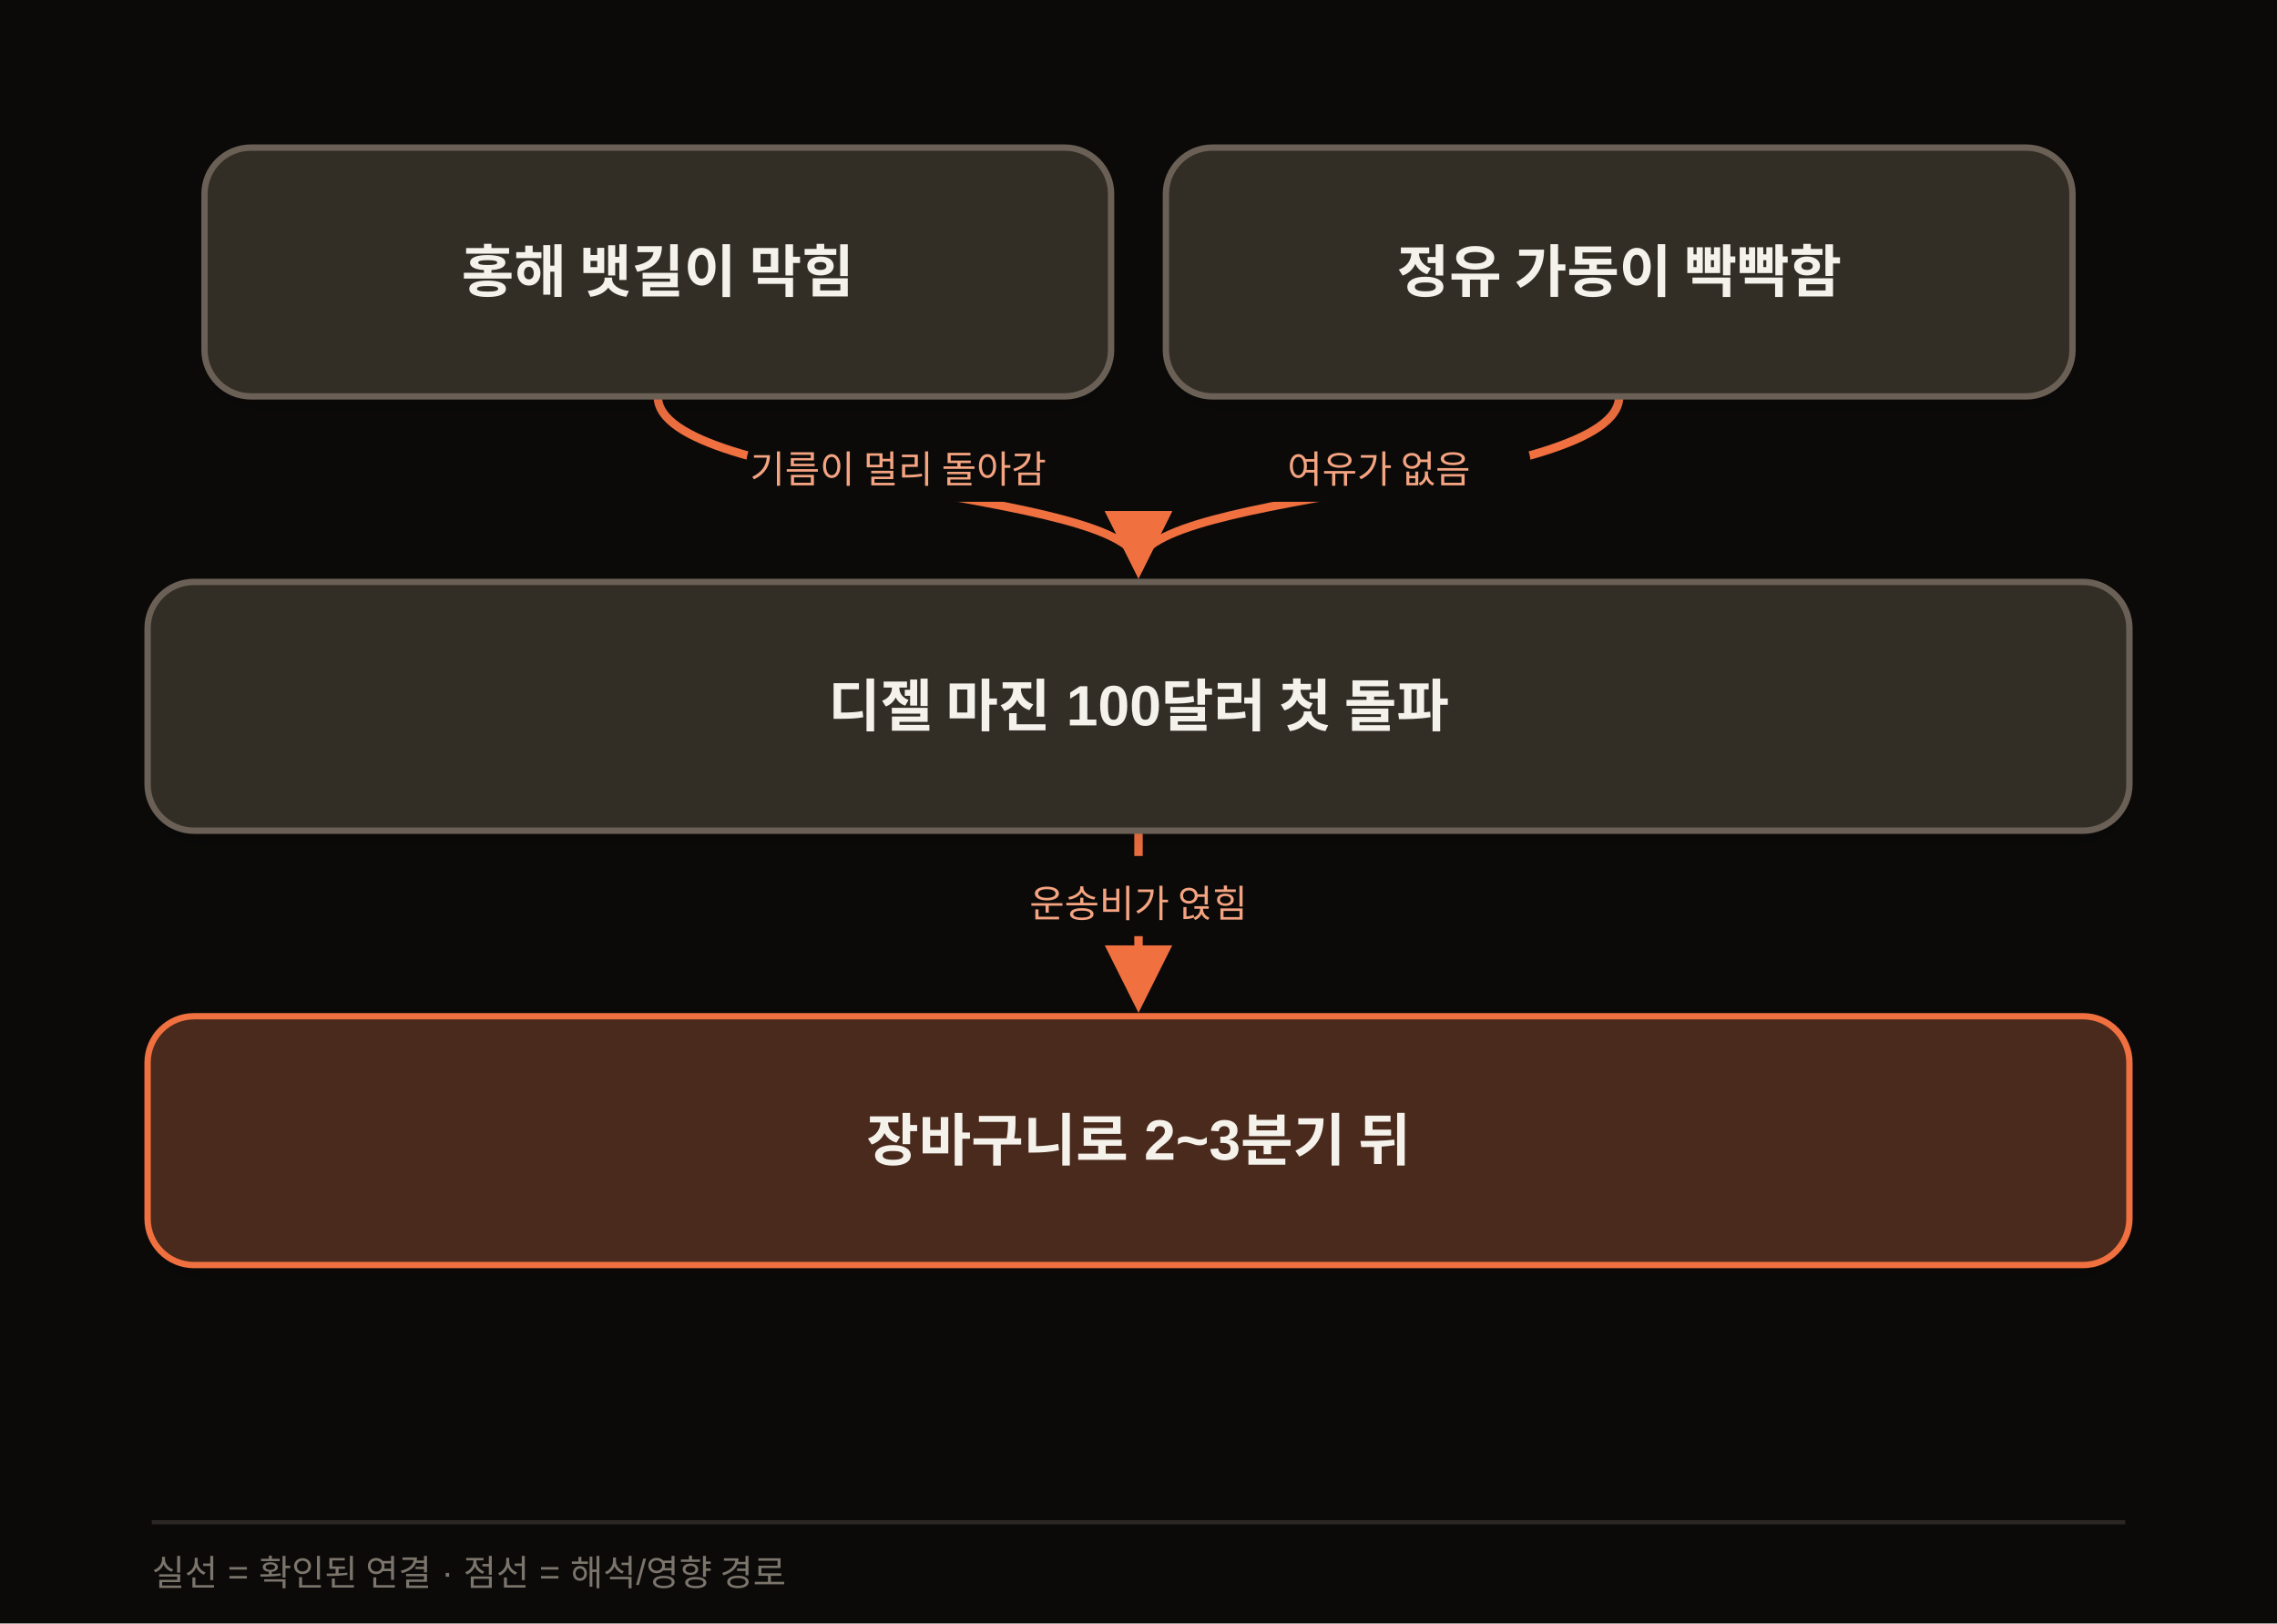
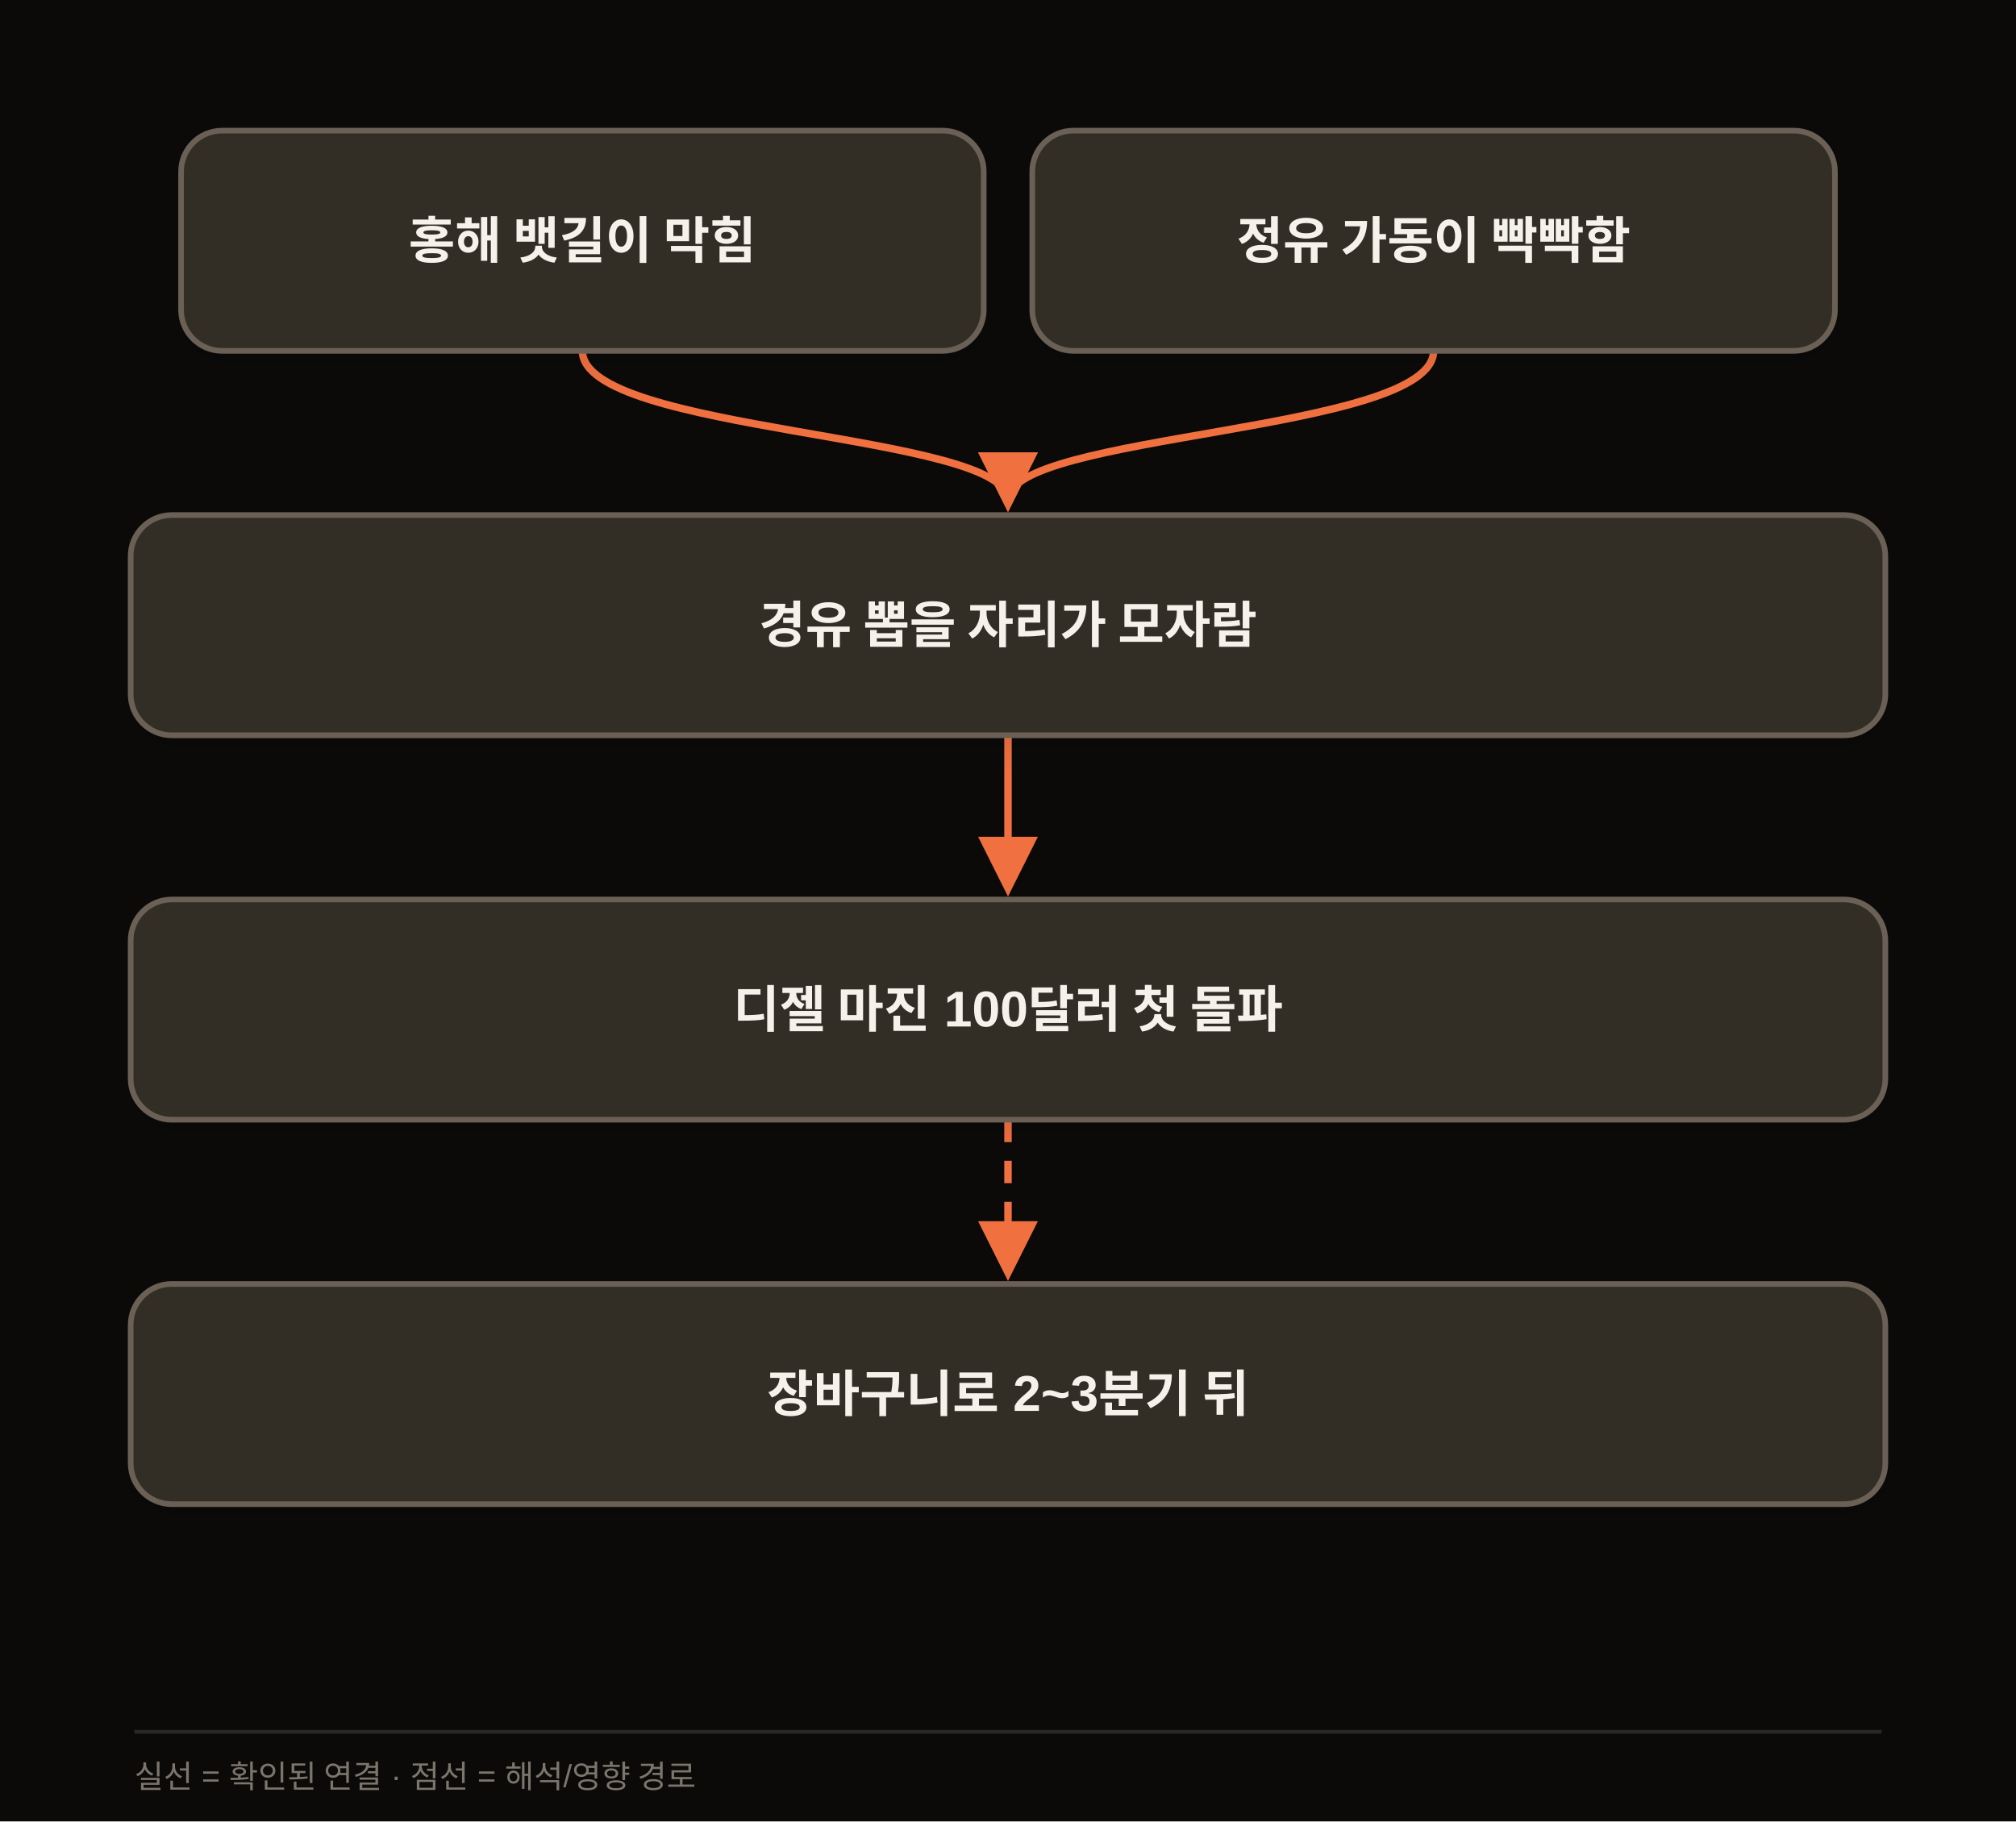
- <svg xmlns="http://www.w3.org/2000/svg" width="1080" height="770" viewBox="0 0 1080 770" class="morning-diagram" data-motion-orientation="TB" data-motion-steps="5">
+ <svg xmlns="http://www.w3.org/2000/svg" width="1080" height="976" viewBox="0 0 1080 976" class="morning-diagram" data-motion-orientation="TB" data-motion-steps="7">
  <defs>
    <filter id="shadow" x="-20%" y="-20%" width="140%" height="160%">
      <feDropShadow dx="0" dy="6" stdDeviation="8" flood-color="#111111" flood-opacity=".09" />
    </filter>
    <marker id="arrow" viewBox="0 0 10 10" refX="8" refY="5" markerWidth="8" markerHeight="8" orient="auto-start-reverse">
      <path d="M 0 0 L 10 5 L 0 10 z" fill="#F07040" />
    </marker>
  </defs>
-   <rect width="1080" height="770" fill="#0B0A09" />
+   <rect width="1080" height="976" fill="#0B0A09" />
  <g class="motion-step motion-edge" data-motion-step="1" style="--motion-delay:1360ms">
    <path d="M 312.0 188.0 C 312.0 232.0, 540.0 232.0, 540.0 268.0" fill="none" stroke="#F07040" stroke-width="4" marker-end="url(#arrow)" />
-     <rect x="354.0" y="202.0" width="144" height="36" rx="18" fill="#0B0A09" />
-     <text x="426.0" y="229.0" text-anchor="middle" font-family="Apple SD Gothic Neo,Malgun Gothic,Arial,sans-serif" font-size="18" fill="#F5A481">기름이 멀리 돌아감</text>
  </g>
  <g class="motion-step motion-edge" data-motion-step="1" style="--motion-delay:2040ms">
    <path d="M 768.0 188.0 C 768.0 232.0, 540.0 232.0, 540.0 268.0" fill="none" stroke="#F07040" stroke-width="4" marker-end="url(#arrow)" />
-     <rect x="582.0" y="202.0" width="144" height="36" rx="18" fill="#0B0A09" />
-     <text x="654.0" y="229.0" text-anchor="middle" font-family="Apple SD Gothic Neo,Malgun Gothic,Arial,sans-serif" font-size="18" fill="#F5A481">여유가 없음</text>
  </g>
  <g class="motion-step motion-edge" data-motion-step="3" style="--motion-delay:3400ms">
-     <path d="M 540.0 394.0 C 540.0 438.0, 540.0 438.0, 540.0 474.0" fill="none" stroke="#F07040" stroke-width="4" stroke-dasharray="12 10" marker-end="url(#arrow)" />
-     <rect x="468.0" y="408.0" width="144" height="36" rx="18" fill="#0B0A09" />
-     <text x="540.0" y="435.0" text-anchor="middle" font-family="Apple SD Gothic Neo,Malgun Gothic,Arial,sans-serif" font-size="18" fill="#F5A481">운송비가 얹힘</text>
+     <path d="M 540.0 394.0 C 540.0 438.0, 540.0 438.0, 540.0 474.0" fill="none" stroke="#F07040" stroke-width="4" marker-end="url(#arrow)" />
+   </g>
+   <g class="motion-step motion-edge" data-motion-step="5" style="--motion-delay:4760ms">
+     <path d="M 540.0 600.0 C 540.0 644.0, 540.0 644.0, 540.0 680.0" fill="none" stroke="#F07040" stroke-width="4" stroke-dasharray="12 10" marker-end="url(#arrow)" />
  </g>
  <g class="motion-step motion-node" data-motion-step="0" style="--motion-delay:0ms;--motion-accent-delay:640ms">
    <rect class="motion-node-shape" x="97.0" y="70.0" width="430.0" height="118.0" rx="22" fill="#332E26" stroke="#6B6156" stroke-width="3" filter="url(#shadow)" />
    <text x="312.0" y="129.0" text-anchor="middle" dominant-baseline="middle" font-family="Apple SD Gothic Neo,Malgun Gothic,Arial,sans-serif" font-size="27" font-weight="700" fill="#F5F2EC">홍해 뱃길이 막힘</text>
  </g>
  <g class="motion-step motion-node" data-motion-step="0" style="--motion-delay:680ms;--motion-accent-delay:1320ms">
    <rect class="motion-node-shape" x="553.0" y="70.0" width="430.0" height="118.0" rx="22" fill="#332E26" stroke="#6B6156" stroke-width="3" filter="url(#shadow)" />
    <text x="768.0" y="129.0" text-anchor="middle" dominant-baseline="middle" font-family="Apple SD Gothic Neo,Malgun Gothic,Arial,sans-serif" font-size="27" font-weight="700" fill="#F5F2EC">정유 가동이 빡빡함</text>
  </g>
  <g class="motion-step motion-node" data-motion-step="2" style="--motion-delay:2720ms;--motion-accent-delay:3360ms">
    <rect class="motion-node-shape" x="70.0" y="276.0" width="940.0" height="118.0" rx="22" fill="#332E26" stroke="#6B6156" stroke-width="3" filter="url(#shadow)" />
-     <text x="540.0" y="335.0" text-anchor="middle" dominant-baseline="middle" font-family="Apple SD Gothic Neo,Malgun Gothic,Arial,sans-serif" font-size="27" font-weight="700" fill="#F5F2EC">디젤 마진 100달러 첫 돌파</text>
+     <text x="540.0" y="335.0" text-anchor="middle" dominant-baseline="middle" font-family="Apple SD Gothic Neo,Malgun Gothic,Arial,sans-serif" font-size="27" font-weight="700" fill="#F5F2EC">경유 뽑을 자리가 모자람</text>
  </g>
-   <g class="motion-step motion-node motion-risk" data-motion-step="4" style="--motion-delay:4080ms;--motion-accent-delay:4720ms">
-     <rect class="motion-node-shape" x="70.0" y="482.0" width="940.0" height="118.0" rx="22" fill="#4A2C1A" stroke="#F07040" stroke-width="3" filter="url(#shadow)" />
-     <text x="540.0" y="541.0" text-anchor="middle" dominant-baseline="middle" font-family="Apple SD Gothic Neo,Malgun Gothic,Arial,sans-serif" font-size="27" font-weight="700" fill="#F5F2EC">장바구니로 2~3분기 뒤</text>
+   <g class="motion-step motion-node" data-motion-step="4" style="--motion-delay:4080ms;--motion-accent-delay:4720ms">
+     <rect class="motion-node-shape" x="70.0" y="482.0" width="940.0" height="118.0" rx="22" fill="#332E26" stroke="#6B6156" stroke-width="3" filter="url(#shadow)" />
+     <text x="540.0" y="541.0" text-anchor="middle" dominant-baseline="middle" font-family="Apple SD Gothic Neo,Malgun Gothic,Arial,sans-serif" font-size="27" font-weight="700" fill="#F5F2EC">디젤 마진 100달러 첫 돌파</text>
  </g>
-   <line x1="72" y1="722" x2="1008" y2="722" stroke="#2A2724" stroke-width="2" />
-   <text x="72" y="752" font-family="Apple SD Gothic Neo,Malgun Gothic,Arial,sans-serif" font-size="17" fill="#7C756C">실선 = 확인된 연결 · 점선 = 해석/영향 경로</text>
+   <g class="motion-step motion-node" data-motion-step="6" style="--motion-delay:5440ms;--motion-accent-delay:6080ms">
+     <rect class="motion-node-shape" x="70.0" y="688.0" width="940.0" height="118.0" rx="22" fill="#332E26" stroke="#6B6156" stroke-width="3" filter="url(#shadow)" />
+     <text x="540.0" y="747.0" text-anchor="middle" dominant-baseline="middle" font-family="Apple SD Gothic Neo,Malgun Gothic,Arial,sans-serif" font-size="27" font-weight="700" fill="#F5F2EC">장바구니로 2~3분기 뒤</text>
+   </g>
+   <line x1="72" y1="928" x2="1008" y2="928" stroke="#2A2724" stroke-width="2" />
+   <text x="72" y="958" font-family="Apple SD Gothic Neo,Malgun Gothic,Arial,sans-serif" font-size="17" fill="#7C756C">실선 = 확인된 연결 · 점선 = 해석/영향 경로</text>
</svg>
